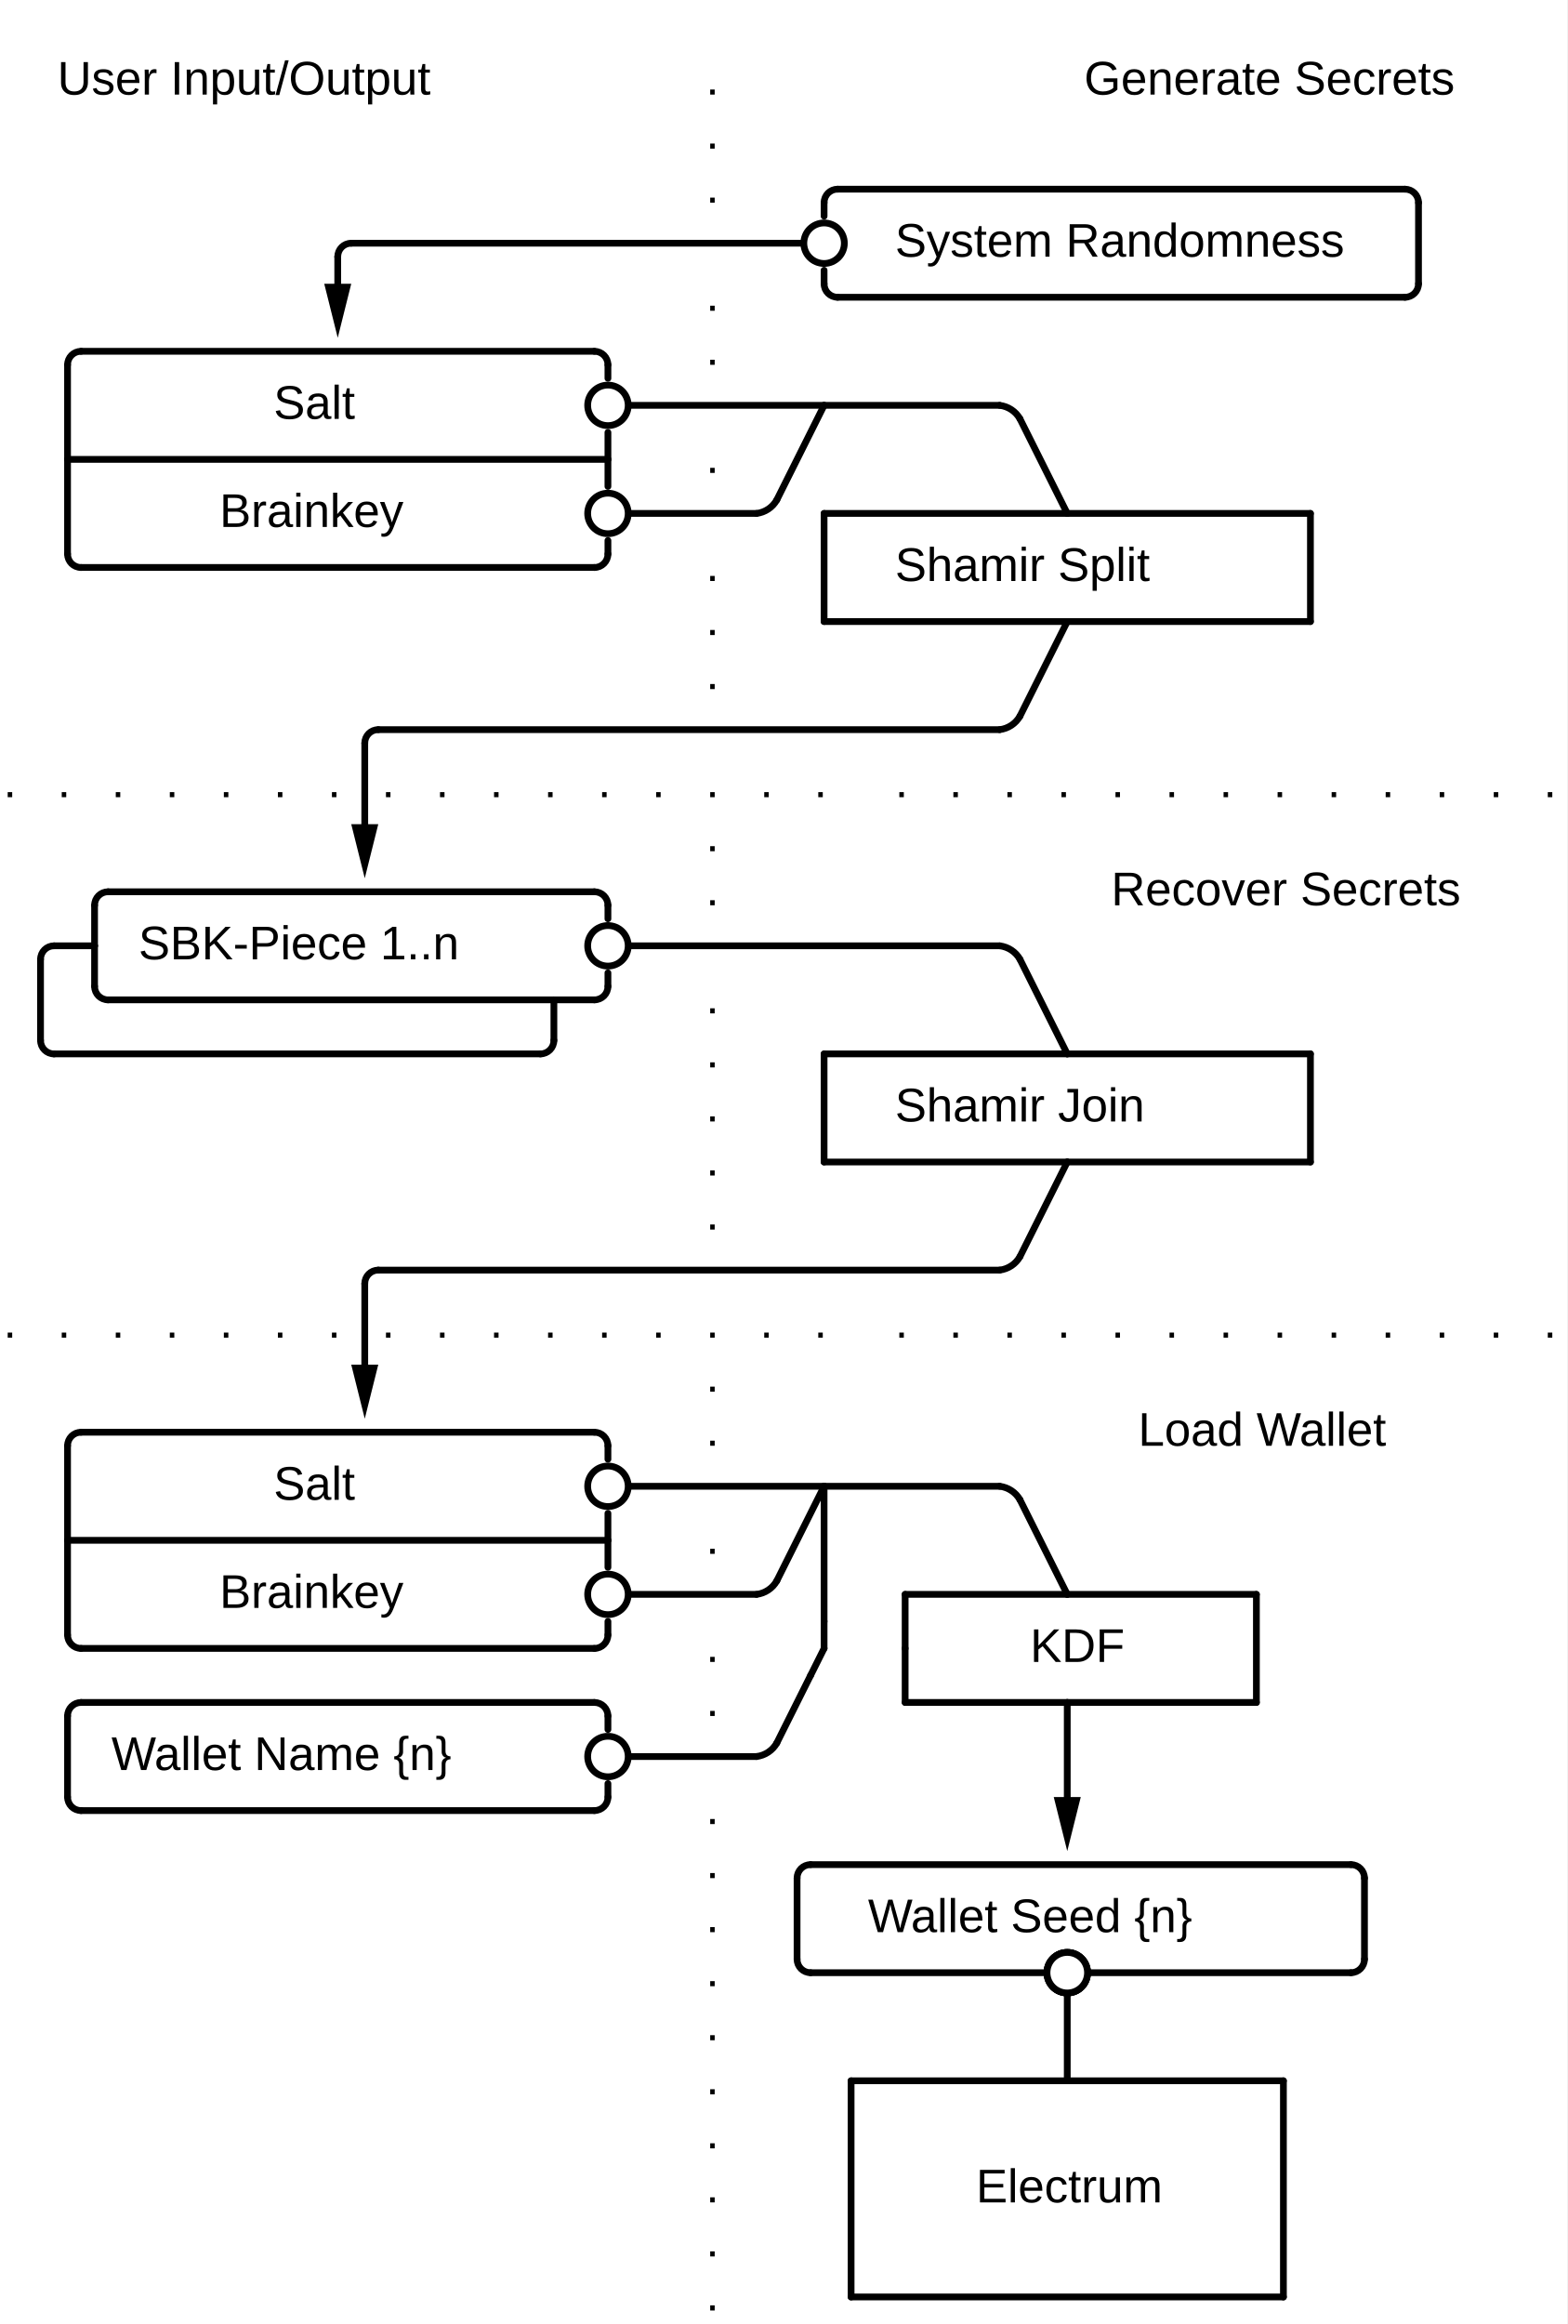
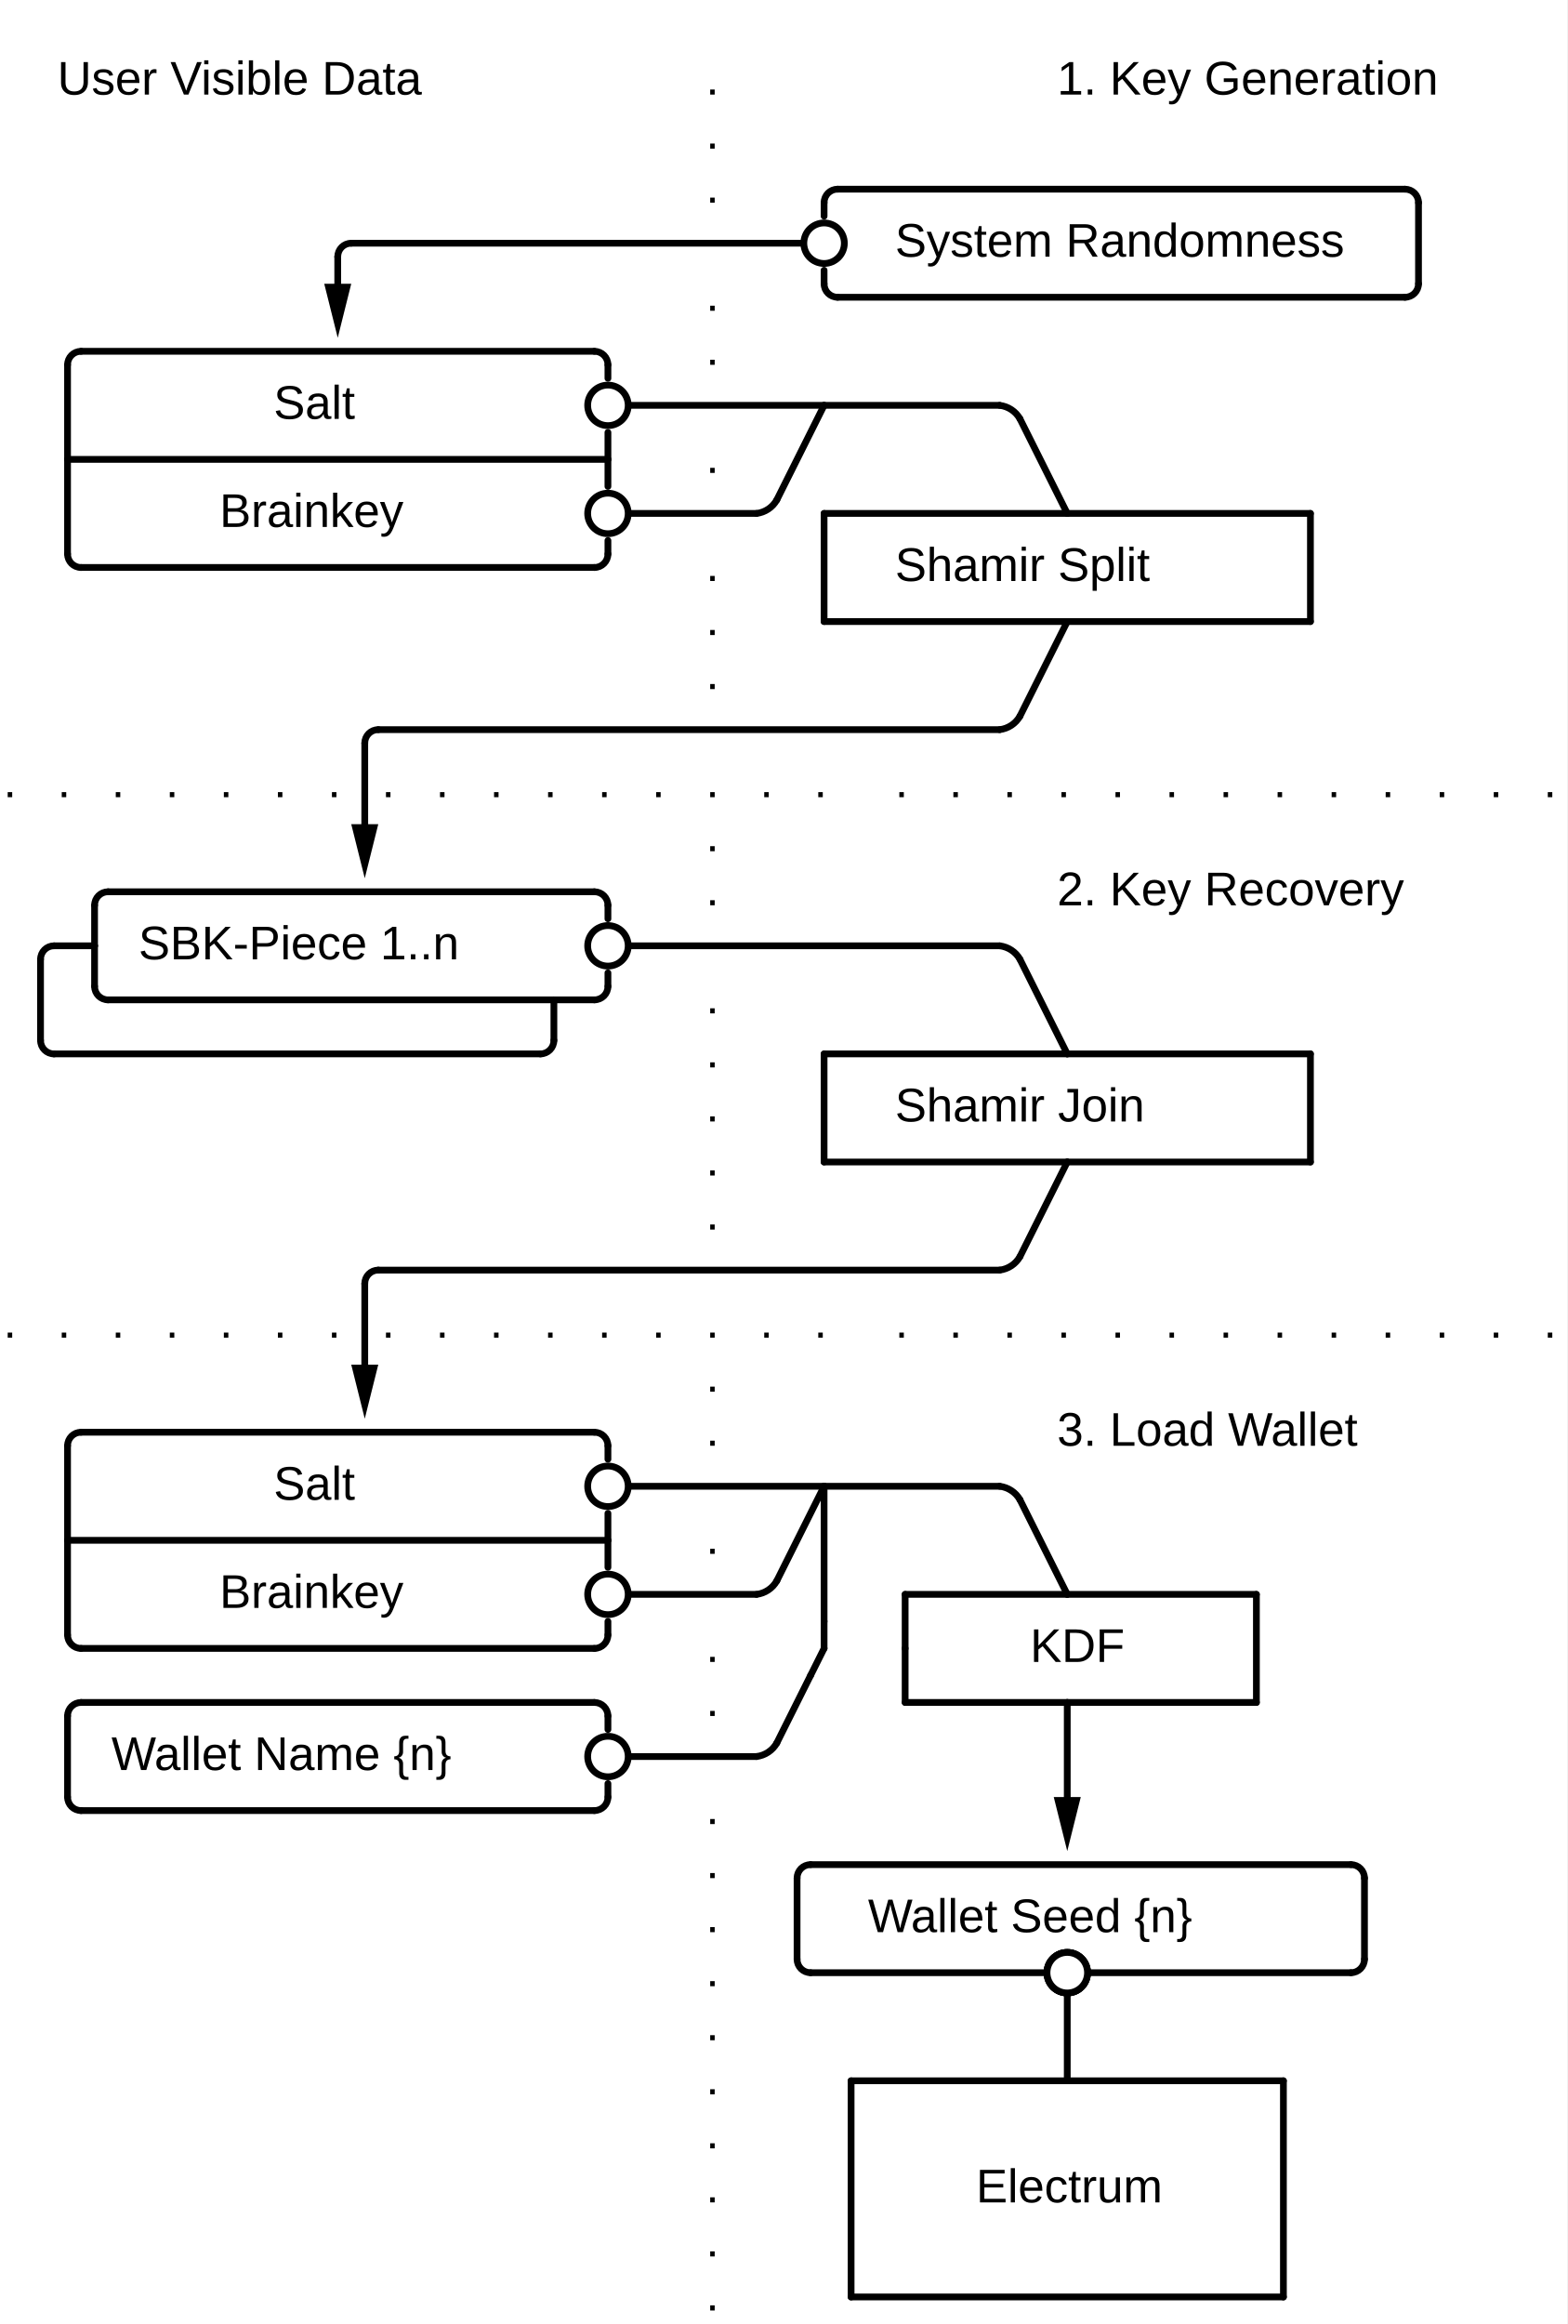
<svg xmlns="http://www.w3.org/2000/svg" class="bob" font-family="arial" font-size="14" height="688" width="464">
  <defs>
    <marker id="triangle" markerHeight="8" markerWidth="8" orient="auto" refX="4" refY="2" viewBox="0 0 8 4">
      <polygon class="fg_fill" points="0,0 0,4 8,2 0,0" />
    </marker>
    <marker id="clear_triangle" markerHeight="10" markerWidth="10" orient="auto" refX="1" refY="7" viewBox="0 0 20 14">
      <polygon class="bg_fill fg_stroke" points="2,2 2,12 18,7 2,2" />
    </marker>
    <marker id="circle" markerHeight="5" markerWidth="5" orient="auto" refX="10" refY="10" viewBox="0 0 20 20">
      <circle class="fg_fill" cx="10" cy="10" r="8" />
    </marker>
    <marker id="square" markerHeight="5" markerWidth="5" orient="auto" refX="10" refY="10" viewBox="0 0 20 20">
      <rect class="fg_fill" height="20" width="20" x="0" y="0" />
    </marker>
    <marker id="open_circle" markerHeight="10" markerWidth="10" orient="auto" refX="10" refY="10" viewBox="0 0 20 20">
      <circle class="bg_fill fg_stroke" cx="10" cy="10" r="4" />
    </marker>
    <marker id="big_open_circle" markerHeight="20" markerWidth="20" orient="auto" refX="20" refY="20" viewBox="0 0 40 40">
      <circle class="bg_fill fg_stroke" cx="20" cy="20" r="6" />
    </marker>
  </defs>
  <style type="text/css">

rect.backdrop {
    fill: white;
}

.fg_fill {
    fill: black;
}


.bg_fill {
    fill: white;
}

.fg_stroke {
    stroke: black;
    stroke-width: 2;
}

.no_fill {
    fill: none;
}

.dashed {
    stroke-dasharray: 5;
}


text{
    fill: black;
}

line, path {
    stroke-linecap: round;
    stroke-linejoin: miter;
    stroke-opacity: 1;
    fill-opacity: 1;
}




tspan.head{
    fill: none;
    stroke: none;
}
    
</style>
  <rect class="backdrop" height="688" width="464" x="0" y="0" />
  <g>
    <line class="fg_stroke" x1="12" x2="12" y1="284" y2="308" />
    <path class="fg_stroke no_fill" d="M 12 308 A 4 4 0 0 0 16 312" />
    <path class="fg_stroke no_fill" d="M 16 280 A 4 4 0 0 0 12 284" />
  </g>
  <g>
    <line class="fg_stroke" x1="16" x2="28" y1="280" y2="280" />
    <line class="fg_stroke" x1="28" x2="28" y1="268" y2="280" />
    <line class="fg_stroke" x1="28" x2="28" y1="280" y2="292" />
    <path class="fg_stroke no_fill" d="M 28 292 A 4 4 0 0 0 32 296" />
    <path class="fg_stroke no_fill" d="M 32 264 A 4 4 0 0 0 28 268" />
  </g>
  <g>
    <line class="fg_stroke" x1="16" x2="160" y1="312" y2="312" />
    <path class="fg_stroke no_fill" d="M 160 312 A 4 4 0 0 0 164 308" />
  </g>
  <g>
    <line class="fg_stroke" x1="20" x2="20" y1="108" y2="136" />
    <line class="fg_stroke" x1="20" x2="20" y1="136" y2="164" />
    <line class="fg_stroke" x1="20" x2="180" y1="136" y2="136" />
    <line class="fg_stroke" x1="180" x2="180" y1="136" y2="128" />
    <line class="fg_stroke" x1="180" x2="180" y1="136" y2="144" />
    <path class="fg_stroke no_fill" d="M 20 164 A 4 4 0 0 0 24 168" />
    <path class="fg_stroke no_fill" d="M 24 104 A 4 4 0 0 0 20 108" />
  </g>
  <g>
    <line class="fg_stroke" x1="20" x2="20" y1="428" y2="456" />
    <line class="fg_stroke" x1="20" x2="20" y1="456" y2="484" />
    <line class="fg_stroke" x1="20" x2="180" y1="456" y2="456" />
    <line class="fg_stroke" x1="180" x2="180" y1="456" y2="448" />
    <line class="fg_stroke" x1="180" x2="180" y1="456" y2="464" />
    <path class="fg_stroke no_fill" d="M 20 484 A 4 4 0 0 0 24 488" />
    <path class="fg_stroke no_fill" d="M 24 424 A 4 4 0 0 0 20 428" />
  </g>
  <g>
    <line class="fg_stroke" x1="20" x2="20" y1="508" y2="532" />
    <path class="fg_stroke no_fill" d="M 20 532 A 4 4 0 0 0 24 536" />
    <path class="fg_stroke no_fill" d="M 24 504 A 4 4 0 0 0 20 508" />
  </g>
  <g>
    <line class="fg_stroke" x1="24" x2="176" y1="104" y2="104" />
    <path class="fg_stroke no_fill" d="M 180 108 A 4 4 0 0 0 176 104" />
  </g>
  <g>
    <line class="fg_stroke" x1="24" x2="176" y1="168" y2="168" />
    <path class="fg_stroke no_fill" d="M 176 168 A 4 4 0 0 0 180 164" />
  </g>
  <g>
    <line class="fg_stroke" x1="24" x2="176" y1="424" y2="424" />
    <path class="fg_stroke no_fill" d="M 180 428 A 4 4 0 0 0 176 424" />
  </g>
  <g>
    <line class="fg_stroke" x1="24" x2="176" y1="488" y2="488" />
    <path class="fg_stroke no_fill" d="M 176 488 A 4 4 0 0 0 180 484" />
  </g>
  <g>
    <line class="fg_stroke" x1="24" x2="176" y1="504" y2="504" />
    <path class="fg_stroke no_fill" d="M 180 508 A 4 4 0 0 0 176 504" />
  </g>
  <g>
    <line class="fg_stroke" x1="24" x2="176" y1="536" y2="536" />
    <path class="fg_stroke no_fill" d="M 176 536 A 4 4 0 0 0 180 532" />
  </g>
  <g>
    <line class="fg_stroke" x1="32" x2="176" y1="264" y2="264" />
    <path class="fg_stroke no_fill" d="M 180 268 A 4 4 0 0 0 176 264" />
  </g>
  <g>
    <line class="fg_stroke" x1="32" x2="164" y1="296" y2="296" />
    <line class="fg_stroke" x1="164" x2="164" y1="296" y2="308" />
    <line class="fg_stroke" x1="164" x2="176" y1="296" y2="296" />
    <path class="fg_stroke no_fill" d="M 176 296 A 4 4 0 0 0 180 292" />
  </g>
  <g>
    <line class="fg_stroke" marker-end="url(#triangle)" x1="100" x2="100" y1="76" y2="92" />
    <path class="fg_stroke no_fill" d="M 104 72 A 4 4 0 0 0 100 76" />
    <line class="fg_stroke" marker-end="url(#big_open_circle)" x1="104" x2="244" y1="72" y2="72" />
  </g>
  <g>
    <line class="fg_stroke" marker-end="url(#triangle)" x1="108" x2="108" y1="220" y2="252" />
    <path class="fg_stroke no_fill" d="M 112 216 A 4 4 0 0 0 108 220" />
  </g>
  <g>
    <line class="fg_stroke" marker-end="url(#triangle)" x1="108" x2="108" y1="380" y2="412" />
    <path class="fg_stroke no_fill" d="M 112 376 A 4 4 0 0 0 108 380" />
  </g>
  <g>
    <line class="fg_stroke" x1="112" x2="296" y1="216" y2="216" />
    <path class="fg_stroke no_fill" d="M 296 216 A 8 8 0 0 0 302 212" />
  </g>
  <g>
    <line class="fg_stroke" x1="112" x2="296" y1="376" y2="376" />
    <path class="fg_stroke no_fill" d="M 296 376 A 8 8 0 0 0 302 372" />
  </g>
  <g>
    <line class="fg_stroke" x1="180" x2="180" y1="108" y2="112" />
  </g>
  <g>
    <line class="fg_stroke" x1="180" x2="180" y1="164" y2="160" />
  </g>
  <g>
    <line class="fg_stroke" x1="180" x2="180" y1="268" y2="272" />
  </g>
  <g>
    <line class="fg_stroke" x1="180" x2="180" y1="292" y2="288" />
  </g>
  <g>
    <line class="fg_stroke" x1="180" x2="180" y1="428" y2="432" />
  </g>
  <g>
    <line class="fg_stroke" x1="180" x2="180" y1="484" y2="480" />
  </g>
  <g>
    <line class="fg_stroke" x1="180" x2="180" y1="508" y2="512" />
  </g>
  <g>
    <line class="fg_stroke" x1="180" x2="180" y1="532" y2="528" />
  </g>
  <g>
    <line class="fg_stroke" x1="230" x2="240" y1="516" y2="496" />
    <line class="fg_stroke" x1="244" x2="240" y1="488" y2="496" />
    <path class="fg_stroke no_fill" d="M 224 520 A 8 8 0 0 0 230 516" />
    <line class="fg_stroke" marker-start="url(#big_open_circle)" x1="180" x2="224" y1="520" y2="520" />
  </g>
  <g>
    <line class="fg_stroke" x1="236" x2="236" y1="556" y2="580" />
    <path class="fg_stroke no_fill" d="M 236 580 A 4 4 0 0 0 240 584" />
    <path class="fg_stroke no_fill" d="M 240 552 A 4 4 0 0 0 236 556" />
    <line class="fg_stroke" marker-end="url(#big_open_circle)" x1="240" x2="316" y1="584" y2="584" />
    <line class="fg_stroke" marker-start="url(#big_open_circle)" x1="316" x2="316" y1="584" y2="616" />
    <line class="fg_stroke" marker-start="url(#big_open_circle)" x1="316" x2="400" y1="584" y2="584" />
  </g>
  <g>
    <line class="fg_stroke" x1="240" x2="400" y1="552" y2="552" />
    <path class="fg_stroke no_fill" d="M 404 556 A 4 4 0 0 0 400 552" />
  </g>
  <g>
    <line class="fg_stroke" x1="244" x2="244" y1="60" y2="64" />
    <path class="fg_stroke no_fill" d="M 248 56 A 4 4 0 0 0 244 60" />
  </g>
  <g>
    <line class="fg_stroke" x1="244" x2="244" y1="84" y2="80" />
    <path class="fg_stroke no_fill" d="M 244 84 A 4 4 0 0 0 248 88" />
  </g>
  <g>
    <line class="fg_stroke" x1="244" x2="230" y1="120" y2="148" />
    <line class="fg_stroke" x1="244" x2="296" y1="120" y2="120" />
    <path class="fg_stroke no_fill" d="M 224 152 A 8 8 0 0 0 230 148" />
    <path class="fg_stroke no_fill" d="M 302 124 A 8 8 0 0 0 296 120" />
    <line class="fg_stroke" marker-start="url(#big_open_circle)" x1="180" x2="244" y1="120" y2="120" />
    <line class="fg_stroke" marker-start="url(#big_open_circle)" x1="180" x2="224" y1="152" y2="152" />
  </g>
  <g>
    <line class="fg_stroke" x1="244" x2="244" y1="152" y2="184" />
    <line class="fg_stroke" x1="244" x2="316" y1="152" y2="152" />
    <line class="fg_stroke" x1="244" x2="316" y1="184" y2="184" />
    <line class="fg_stroke" x1="302" x2="316" y1="124" y2="152" />
    <line class="fg_stroke" x1="316" x2="388" y1="152" y2="152" />
    <line class="fg_stroke" x1="316" x2="302" y1="184" y2="212" />
    <line class="fg_stroke" x1="316" x2="388" y1="184" y2="184" />
    <line class="fg_stroke" x1="388" x2="388" y1="152" y2="184" />
  </g>
  <g>
    <line class="fg_stroke" x1="244" x2="244" y1="312" y2="344" />
    <line class="fg_stroke" x1="244" x2="316" y1="312" y2="312" />
    <line class="fg_stroke" x1="244" x2="316" y1="344" y2="344" />
    <line class="fg_stroke" x1="302" x2="316" y1="284" y2="312" />
    <line class="fg_stroke" x1="316" x2="388" y1="312" y2="312" />
    <line class="fg_stroke" x1="316" x2="302" y1="344" y2="372" />
    <line class="fg_stroke" x1="316" x2="388" y1="344" y2="344" />
    <line class="fg_stroke" x1="388" x2="388" y1="312" y2="344" />
    <path class="fg_stroke no_fill" d="M 302 284 A 8 8 0 0 0 296 280" />
    <line class="fg_stroke" marker-start="url(#big_open_circle)" x1="180" x2="296" y1="280" y2="280" />
  </g>
  <g>
    <line class="fg_stroke" x1="244" x2="230" y1="440" y2="468" />
    <line class="fg_stroke" x1="244" x2="244" y1="440" y2="480" />
    <line class="fg_stroke" x1="244" x2="296" y1="440" y2="440" />
    <line class="fg_stroke" x1="244" x2="244" y1="480" y2="488" />
    <path class="fg_stroke no_fill" d="M 224 472 A 8 8 0 0 0 230 468" />
    <path class="fg_stroke no_fill" d="M 302 444 A 8 8 0 0 0 296 440" />
    <line class="fg_stroke" marker-start="url(#big_open_circle)" x1="180" x2="244" y1="440" y2="440" />
    <line class="fg_stroke" marker-start="url(#big_open_circle)" x1="180" x2="224" y1="472" y2="472" />
  </g>
  <g>
    <line class="fg_stroke" x1="248" x2="416" y1="56" y2="56" />
    <path class="fg_stroke no_fill" d="M 420 60 A 4 4 0 0 0 416 56" />
  </g>
  <g>
    <line class="fg_stroke" x1="248" x2="416" y1="88" y2="88" />
    <path class="fg_stroke no_fill" d="M 416 88 A 4 4 0 0 0 420 84" />
  </g>
  <g>
    <line class="fg_stroke" x1="252" x2="252" y1="616" y2="680" />
    <line class="fg_stroke" x1="252" x2="316" y1="616" y2="616" />
    <line class="fg_stroke" x1="252" x2="380" y1="680" y2="680" />
    <line class="fg_stroke" x1="316" x2="380" y1="616" y2="616" />
    <line class="fg_stroke" x1="380" x2="380" y1="616" y2="680" />
  </g>
  <g>
    <line class="fg_stroke" x1="268" x2="268" y1="472" y2="488" />
    <line class="fg_stroke" x1="268" x2="316" y1="472" y2="472" />
    <line class="fg_stroke" x1="268" x2="268" y1="488" y2="504" />
    <line class="fg_stroke" x1="268" x2="316" y1="504" y2="504" />
    <line class="fg_stroke" x1="302" x2="316" y1="444" y2="472" />
    <line class="fg_stroke" x1="316" x2="372" y1="472" y2="472" />
    <line class="fg_stroke" marker-end="url(#triangle)" x1="316" x2="316" y1="504" y2="540" />
    <line class="fg_stroke" x1="316" x2="372" y1="504" y2="504" />
    <line class="fg_stroke" x1="372" x2="372" y1="472" y2="504" />
  </g>
  <g>
    <line class="fg_stroke" x1="404" x2="404" y1="556" y2="580" />
    <path class="fg_stroke no_fill" d="M 400 584 A 4 4 0 0 0 404 580" />
  </g>
  <g>
    <line class="fg_stroke" x1="420" x2="420" y1="60" y2="84" />
  </g>
  <g>
    <text class="fg_fill" x="1" y="236">
.
</text>
  </g>
  <g>
    <text class="fg_fill" x="1" y="396">
.
</text>
  </g>
  <g>
    <text class="fg_fill" x="17" y="28">
- User Input/Output
+ User Visible Data
</text>
  </g>
  <g>
    <text class="fg_fill" x="17" y="236">
.
</text>
  </g>
  <g>
    <text class="fg_fill" x="17" y="396">
.
</text>
  </g>
  <g>
    <text class="fg_fill" x="33" y="236">
.
</text>
  </g>
  <g>
    <text class="fg_fill" x="33" y="396">
.
</text>
  </g>
  <g>
    <text class="fg_fill" x="33" y="524">
Wallet Name {n}
</text>
  </g>
  <g>
    <text class="fg_fill" x="41" y="284">
SBK-Piece 1..n
</text>
  </g>
  <g>
    <text class="fg_fill" x="49" y="236">
.
</text>
  </g>
  <g>
    <text class="fg_fill" x="49" y="396">
.
</text>
  </g>
  <g>
    <text class="fg_fill" x="65" y="156">
Brainkey
</text>
  </g>
  <g>
    <text class="fg_fill" x="65" y="236">
.
</text>
  </g>
  <g>
    <text class="fg_fill" x="65" y="396">
.
</text>
  </g>
  <g>
    <text class="fg_fill" x="65" y="476">
Brainkey
</text>
  </g>
  <g>
    <text class="fg_fill" x="81" y="124">
Salt
</text>
  </g>
  <g>
    <text class="fg_fill" x="81" y="236">
.
</text>
  </g>
  <g>
    <text class="fg_fill" x="81" y="396">
.
</text>
  </g>
  <g>
    <text class="fg_fill" x="81" y="444">
Salt
</text>
  </g>
  <g>
    <text class="fg_fill" x="97" y="236">
.
</text>
  </g>
  <g>
    <text class="fg_fill" x="97" y="396">
.
</text>
  </g>
  <g>
    <text class="fg_fill" x="113" y="236">
.
</text>
  </g>
  <g>
    <text class="fg_fill" x="113" y="396">
.
</text>
  </g>
  <g>
    <text class="fg_fill" x="129" y="236">
.
</text>
  </g>
  <g>
    <text class="fg_fill" x="129" y="396">
.
</text>
  </g>
  <g>
    <text class="fg_fill" x="145" y="236">
.
</text>
  </g>
  <g>
    <text class="fg_fill" x="145" y="396">
.
</text>
  </g>
  <g>
    <text class="fg_fill" x="161" y="236">
.
</text>
  </g>
  <g>
    <text class="fg_fill" x="161" y="396">
.
</text>
  </g>
  <g>
    <text class="fg_fill" x="177" y="236">
.
</text>
  </g>
  <g>
    <text class="fg_fill" x="177" y="396">
.
</text>
  </g>
  <g>
    <text class="fg_fill" x="193" y="236">
.
</text>
  </g>
  <g>
    <text class="fg_fill" x="193" y="396">
.
</text>
  </g>
  <g>
    <text class="fg_fill" x="209" y="28">
.
</text>
  </g>
  <g>
    <text class="fg_fill" x="209" y="44">
.
</text>
  </g>
  <g>
    <text class="fg_fill" x="209" y="60">
.
</text>
  </g>
  <g>
    <text class="fg_fill" x="209" y="92">
.
</text>
  </g>
  <g>
    <text class="fg_fill" x="209" y="108">
.
</text>
  </g>
  <g>
    <text class="fg_fill" x="209" y="140">
.
</text>
  </g>
  <g>
    <text class="fg_fill" x="209" y="172">
.
</text>
  </g>
  <g>
    <text class="fg_fill" x="209" y="188">
.
</text>
  </g>
  <g>
    <text class="fg_fill" x="209" y="204">
.
</text>
  </g>
  <g>
    <text class="fg_fill" x="209" y="236">
.
</text>
  </g>
  <g>
    <text class="fg_fill" x="209" y="252">
.
</text>
  </g>
  <g>
    <text class="fg_fill" x="209" y="268">
.
</text>
  </g>
  <g>
    <text class="fg_fill" x="209" y="300">
.
</text>
  </g>
  <g>
    <text class="fg_fill" x="209" y="316">
.
</text>
  </g>
  <g>
    <text class="fg_fill" x="209" y="332">
.
</text>
  </g>
  <g>
    <text class="fg_fill" x="209" y="348">
.
</text>
  </g>
  <g>
    <text class="fg_fill" x="209" y="364">
.
</text>
  </g>
  <g>
    <text class="fg_fill" x="209" y="396">
.
</text>
  </g>
  <g>
    <text class="fg_fill" x="209" y="412">
.
</text>
  </g>
  <g>
    <text class="fg_fill" x="209" y="428">
.
</text>
  </g>
  <g>
    <text class="fg_fill" x="209" y="460">
.
</text>
  </g>
  <g>
    <text class="fg_fill" x="209" y="492">
.
</text>
  </g>
  <g>
    <text class="fg_fill" x="209" y="508">
.
</text>
  </g>
  <g>
    <text class="fg_fill" x="209" y="540">
.
</text>
  </g>
  <g>
    <text class="fg_fill" x="209" y="556">
.
</text>
  </g>
  <g>
    <text class="fg_fill" x="209" y="572">
.
</text>
  </g>
  <g>
    <text class="fg_fill" x="209" y="588">
.
</text>
  </g>
  <g>
    <text class="fg_fill" x="209" y="604">
.
</text>
  </g>
  <g>
    <text class="fg_fill" x="209" y="620">
.
</text>
  </g>
  <g>
    <text class="fg_fill" x="209" y="636">
.
</text>
  </g>
  <g>
    <text class="fg_fill" x="209" y="652">
.
</text>
  </g>
  <g>
    <text class="fg_fill" x="209" y="668">
.
</text>
  </g>
  <g>
    <text class="fg_fill" x="209" y="684">
.
</text>
  </g>
  <g>
    <text class="fg_fill" x="225" y="236">
.
</text>
  </g>
  <g>
    <text class="fg_fill" x="225" y="396">
.
</text>
  </g>
  <g>
    <text class="fg_fill" x="241" y="236">
.
</text>
  </g>
  <g>
    <text class="fg_fill" x="241" y="396">
.
</text>
  </g>
  <g>
    <text class="fg_fill" x="257" y="572">
Wallet Seed {n}
</text>
  </g>
  <g>
    <text class="fg_fill" x="265" y="76">
System Randomness
</text>
  </g>
  <g>
    <text class="fg_fill" x="265" y="172">
Shamir Split
</text>
  </g>
  <g>
    <text class="fg_fill" x="265" y="236">
.
</text>
  </g>
  <g>
    <text class="fg_fill" x="265" y="332">
Shamir Join
</text>
  </g>
  <g>
    <text class="fg_fill" x="265" y="396">
.
</text>
  </g>
  <g>
    <text class="fg_fill" x="281" y="236">
.
</text>
  </g>
  <g>
    <text class="fg_fill" x="281" y="396">
.
</text>
  </g>
  <g>
    <text class="fg_fill" x="289" y="652">
Electrum
</text>
  </g>
  <g>
    <text class="fg_fill" x="297" y="236">
.
</text>
  </g>
  <g>
    <text class="fg_fill" x="297" y="396">
.
</text>
  </g>
  <g>
    <text class="fg_fill" x="305" y="492">
KDF
</text>
  </g>
  <g>
+     <text class="fg_fill" x="313" y="28">
+ 1. Key Generation
+ </text>
+   </g>
+   <g>
    <text class="fg_fill" x="313" y="236">
.
</text>
  </g>
  <g>
+     <text class="fg_fill" x="313" y="268">
+ 2. Key Recovery
+ </text>
+   </g>
+   <g>
    <text class="fg_fill" x="313" y="396">
.
</text>
  </g>
  <g>
-     <text class="fg_fill" x="321" y="28">
- Generate Secrets
+     <text class="fg_fill" x="313" y="428">
+ 3. Load Wallet
</text>
  </g>
  <g>
    <text class="fg_fill" x="329" y="236">
.
</text>
  </g>
  <g>
-     <text class="fg_fill" x="329" y="268">
- Recover Secrets
- </text>
-   </g>
-   <g>
    <text class="fg_fill" x="329" y="396">
.
</text>
  </g>
  <g>
-     <text class="fg_fill" x="337" y="428">
- Load Wallet
- </text>
-   </g>
-   <g>
    <text class="fg_fill" x="345" y="236">
.
</text>
  </g>
  <g>
    <text class="fg_fill" x="345" y="396">
.
</text>
  </g>
  <g>
    <text class="fg_fill" x="361" y="236">
.
</text>
  </g>
  <g>
    <text class="fg_fill" x="361" y="396">
.
</text>
  </g>
  <g>
    <text class="fg_fill" x="377" y="236">
.
</text>
  </g>
  <g>
    <text class="fg_fill" x="377" y="396">
.
</text>
  </g>
  <g>
    <text class="fg_fill" x="393" y="236">
.
</text>
  </g>
  <g>
    <text class="fg_fill" x="393" y="396">
.
</text>
  </g>
  <g>
    <text class="fg_fill" x="409" y="236">
.
</text>
  </g>
  <g>
    <text class="fg_fill" x="409" y="396">
.
</text>
  </g>
  <g>
    <text class="fg_fill" x="425" y="236">
.
</text>
  </g>
  <g>
    <text class="fg_fill" x="425" y="396">
.
</text>
  </g>
  <g>
    <text class="fg_fill" x="441" y="236">
.
</text>
  </g>
  <g>
    <text class="fg_fill" x="441" y="396">
.
</text>
  </g>
  <g>
    <text class="fg_fill" x="457" y="236">
.
</text>
  </g>
  <g>
    <text class="fg_fill" x="457" y="396">
.
</text>
  </g>
</svg>
